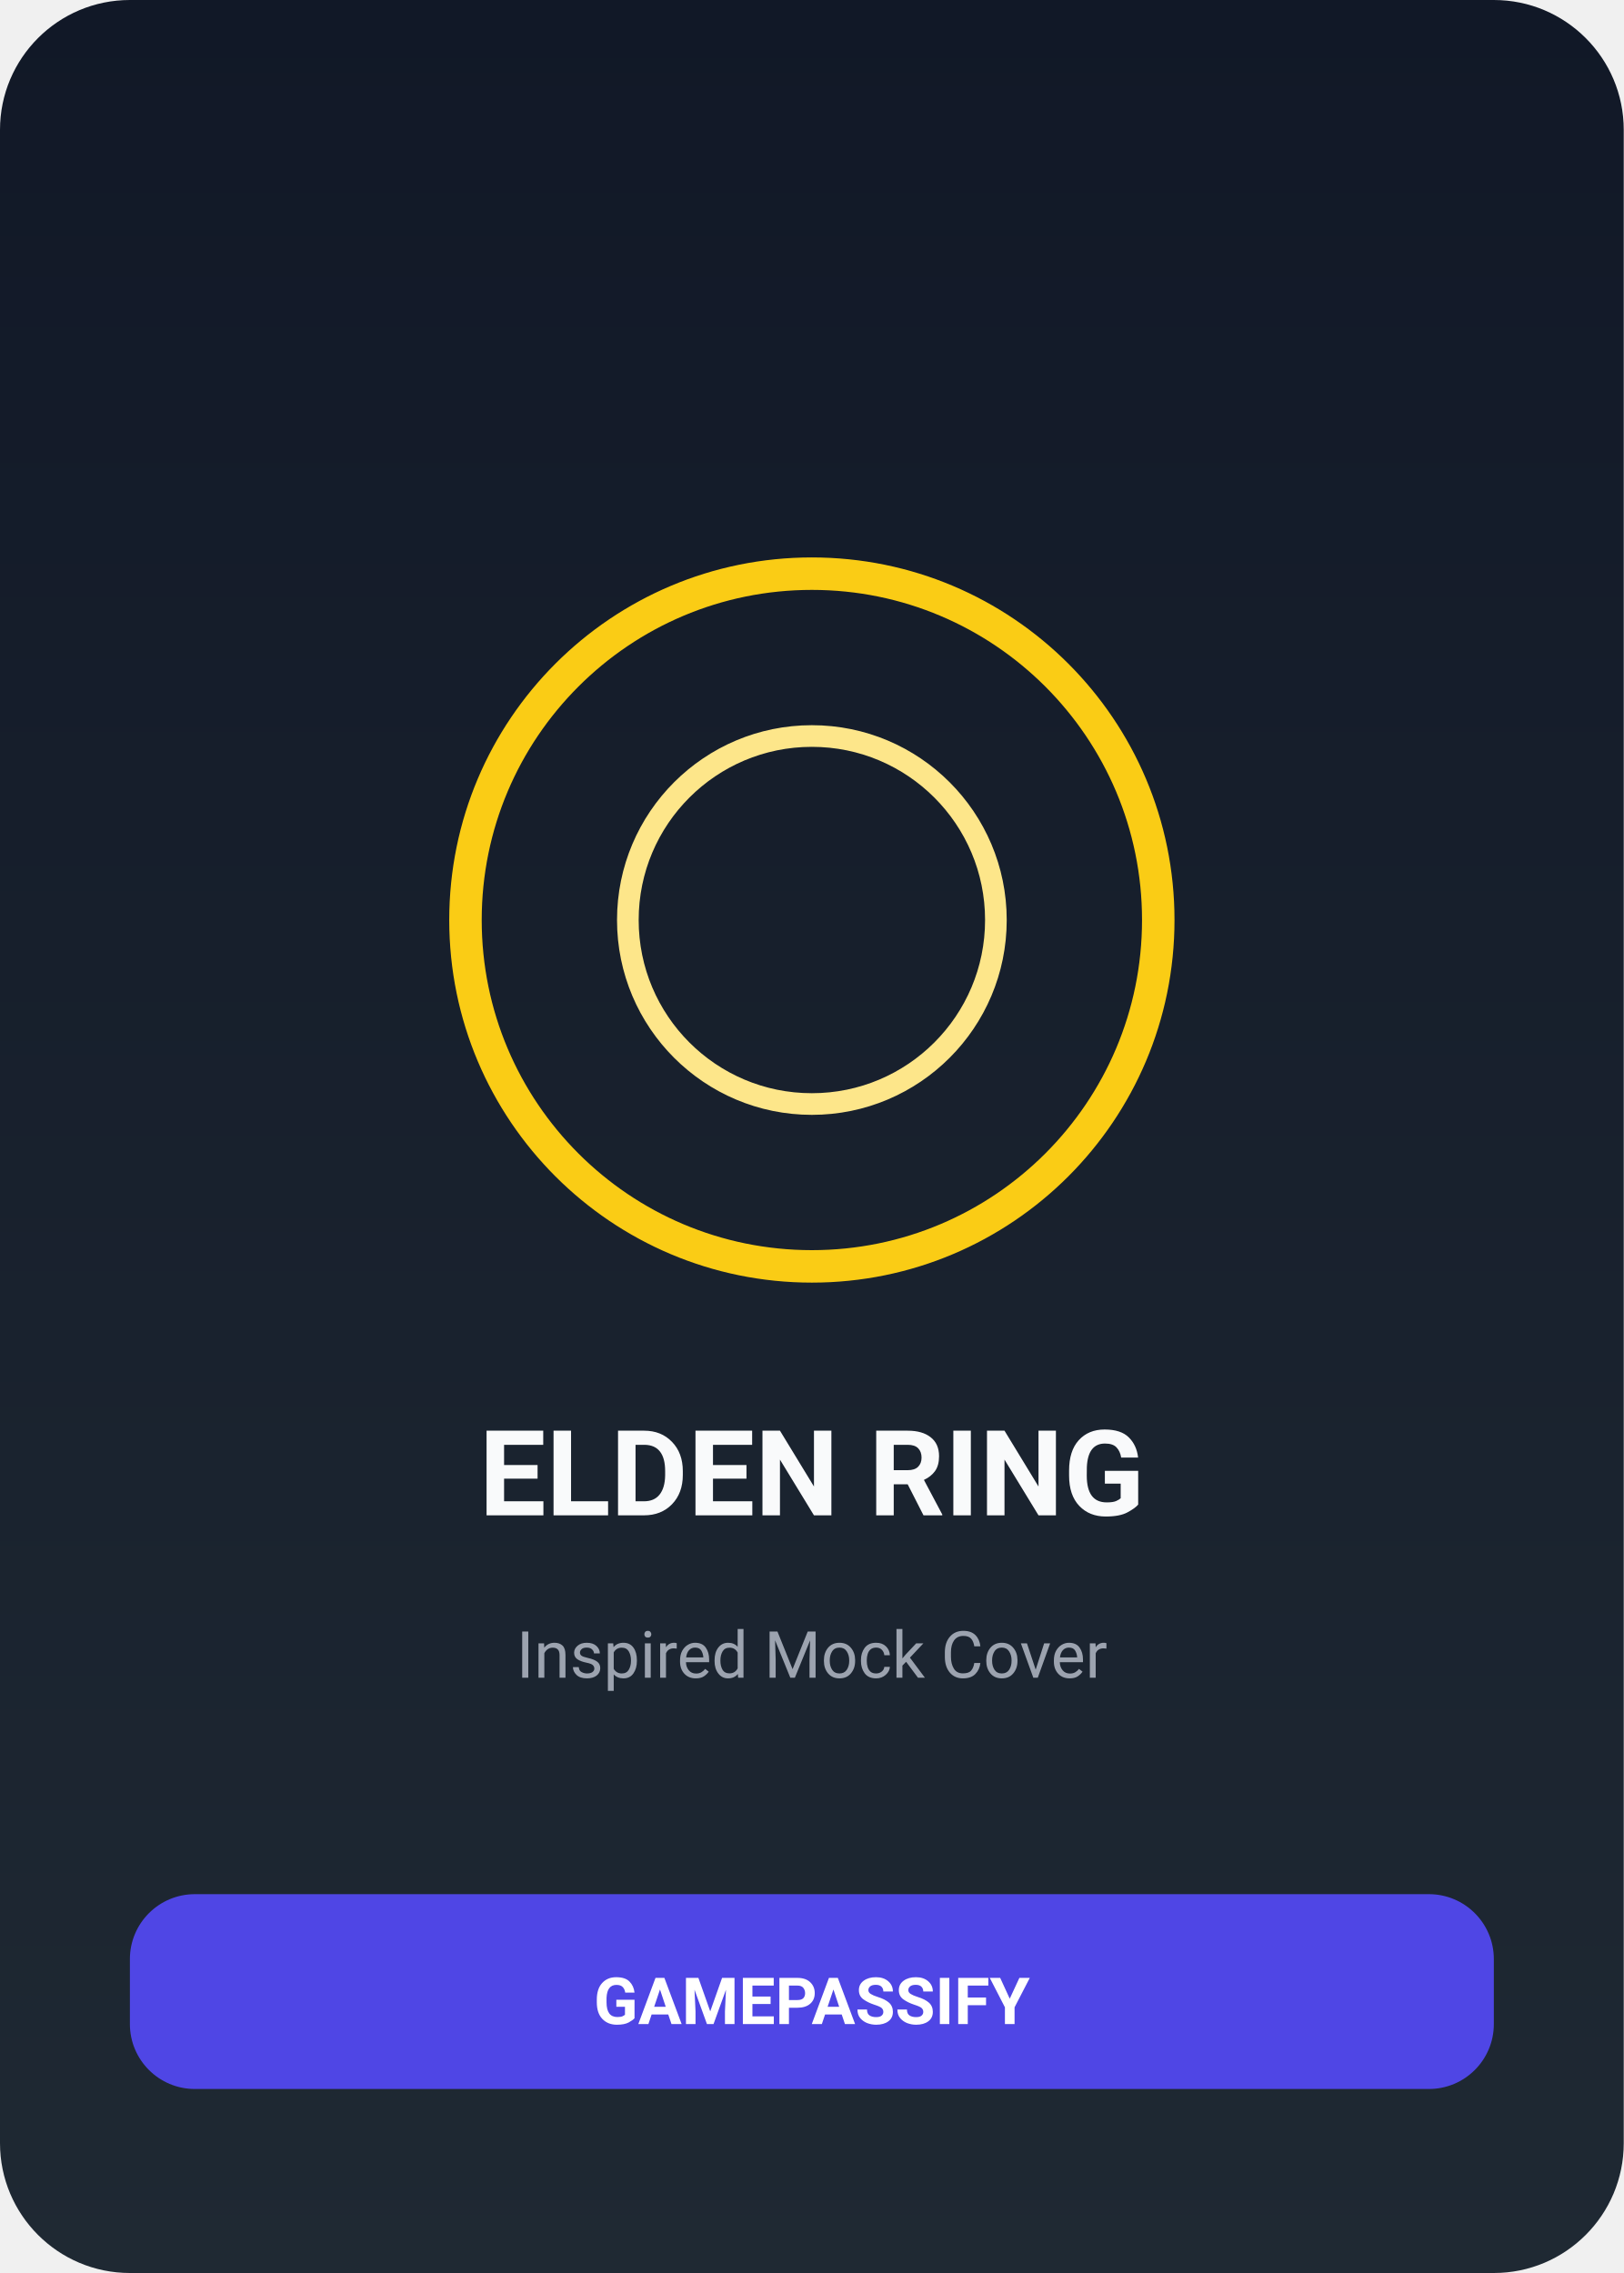
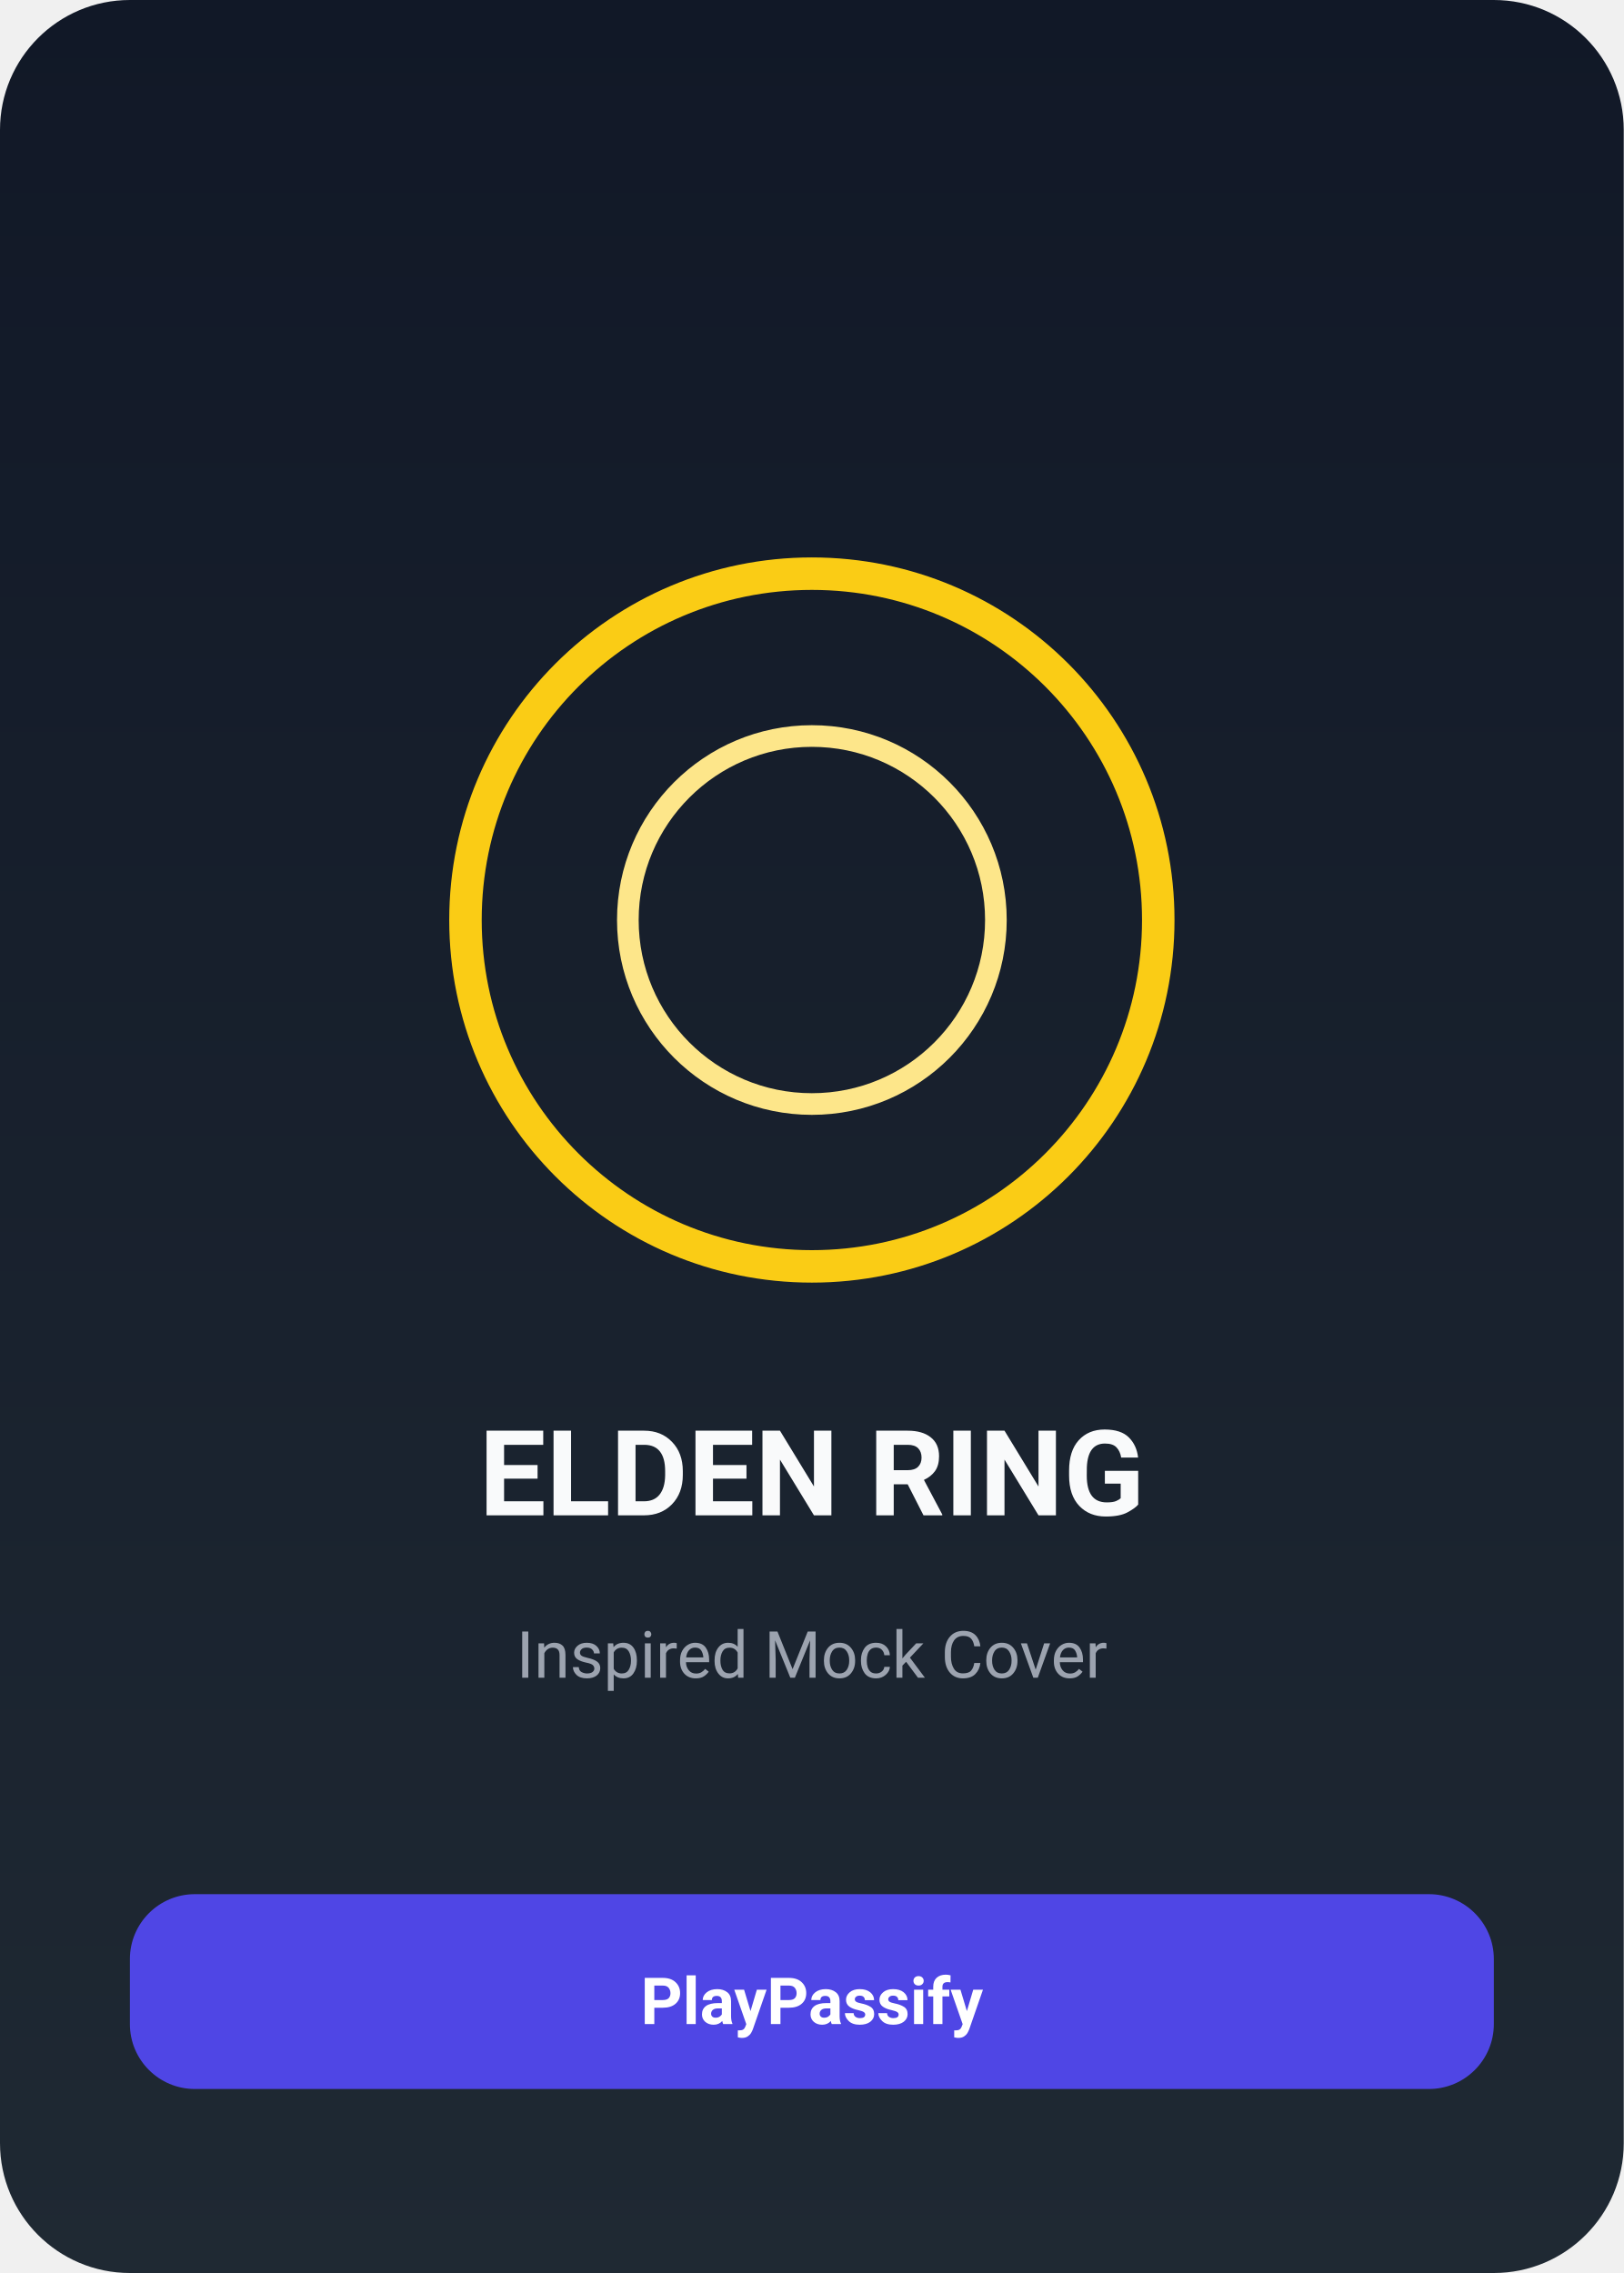
<svg xmlns="http://www.w3.org/2000/svg" viewBox="0 0 300 420" width="300" height="420" role="img" aria-label="Mock-Cover für Elden Ring">
  <defs>
    <linearGradient id="bg" x1="0" y1="0" x2="0" y2="1">
      <stop offset="0%" stop-color="#111827" />
      <stop offset="100%" stop-color="#1f2933" />
    </linearGradient>
  </defs>
  <rect width="300" height="420" rx="24" fill="url(#bg)" />
  <circle cx="150" cy="170" r="64" fill="none" stroke="#facc15" stroke-width="6" />
  <circle cx="150" cy="170" r="34" fill="none" stroke="#fde68a" stroke-width="4" />
  <text x="150" y="280" text-anchor="middle" font-size="22" font-weight="600" fill="#f9fafb" font-family="system-ui, -apple-system, Segoe UI, Roboto">
    ELDEN RING
  </text>
  <text x="150" y="310" text-anchor="middle" font-size="12" fill="#9ca3af" font-family="system-ui, -apple-system, Segoe UI, Roboto">
    Inspired Mock Cover
  </text>
  <rect x="24" y="350" width="252" height="36" rx="12" fill="#4f46e5" />
  <text x="150" y="374" text-anchor="middle" font-size="12" font-weight="600" fill="#ffffff" font-family="system-ui, -apple-system, Segoe UI, Roboto">
-     GAMEPASSIFY
+     PlayPassify
  </text>
</svg>
